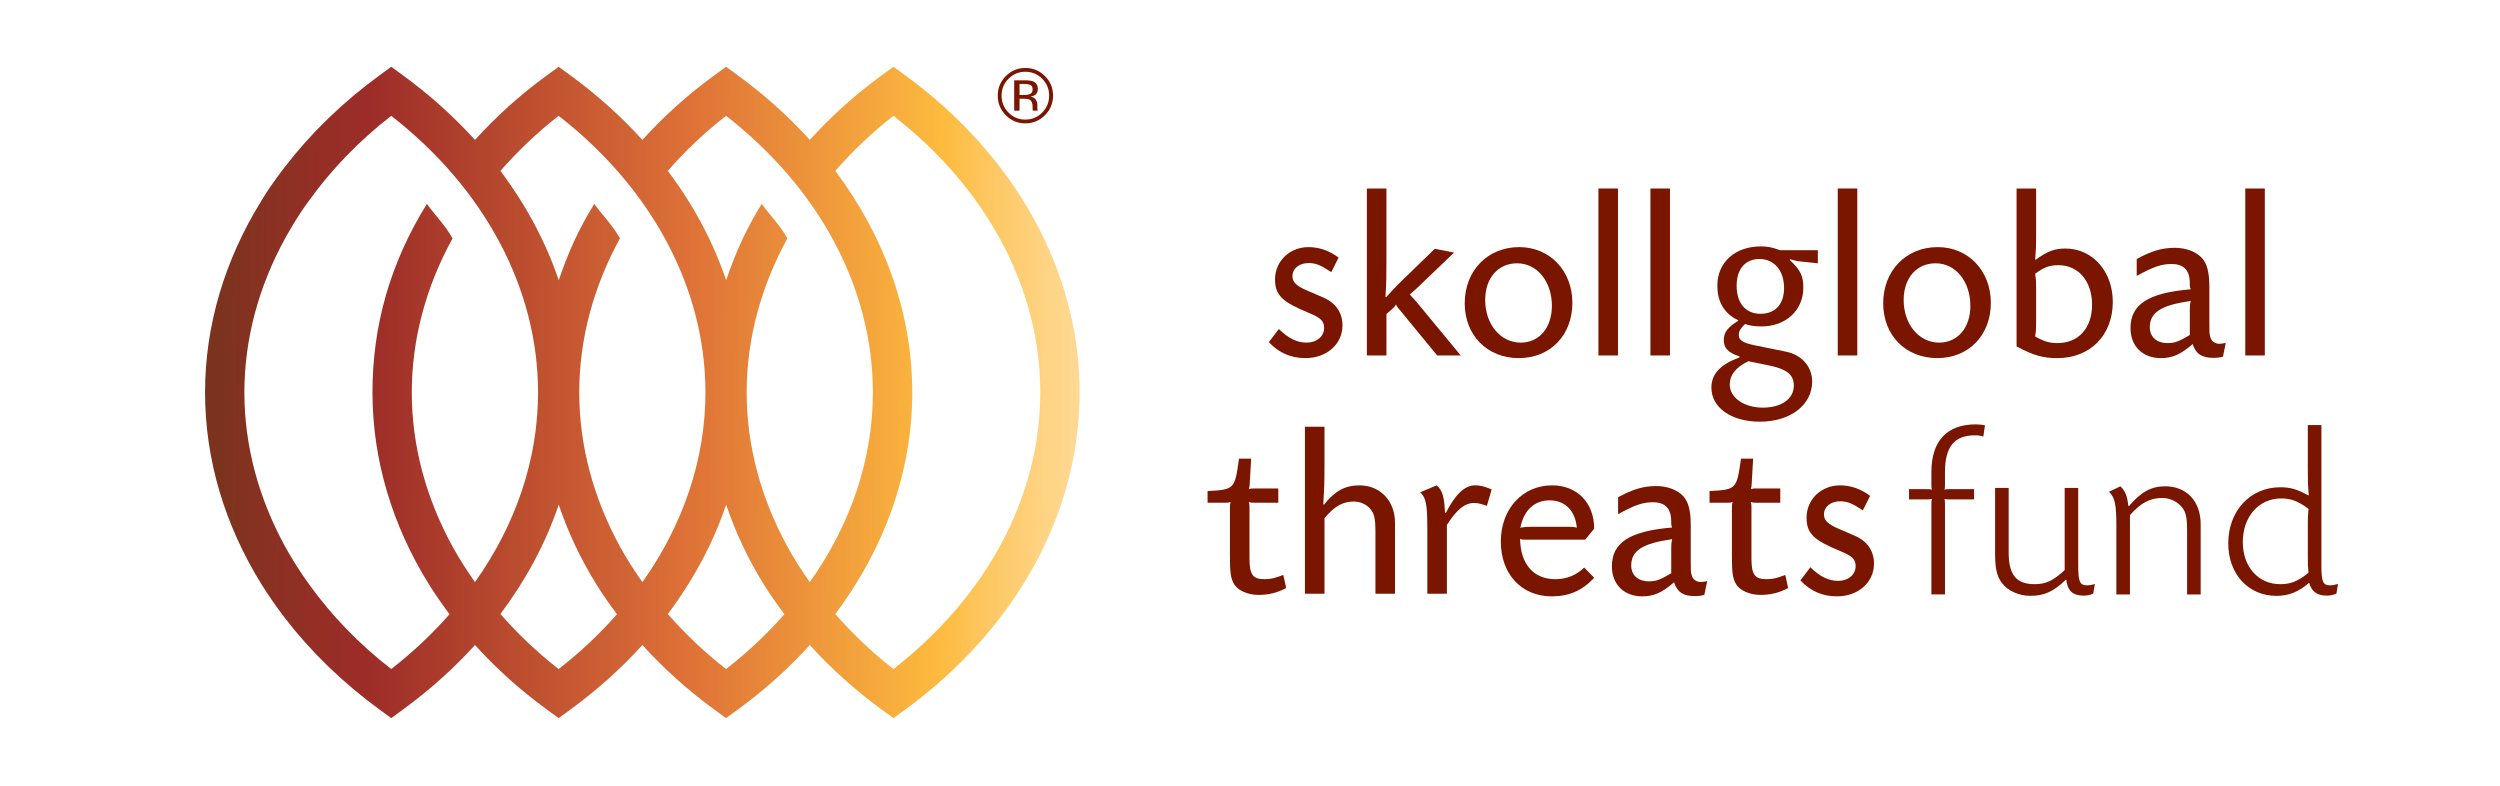
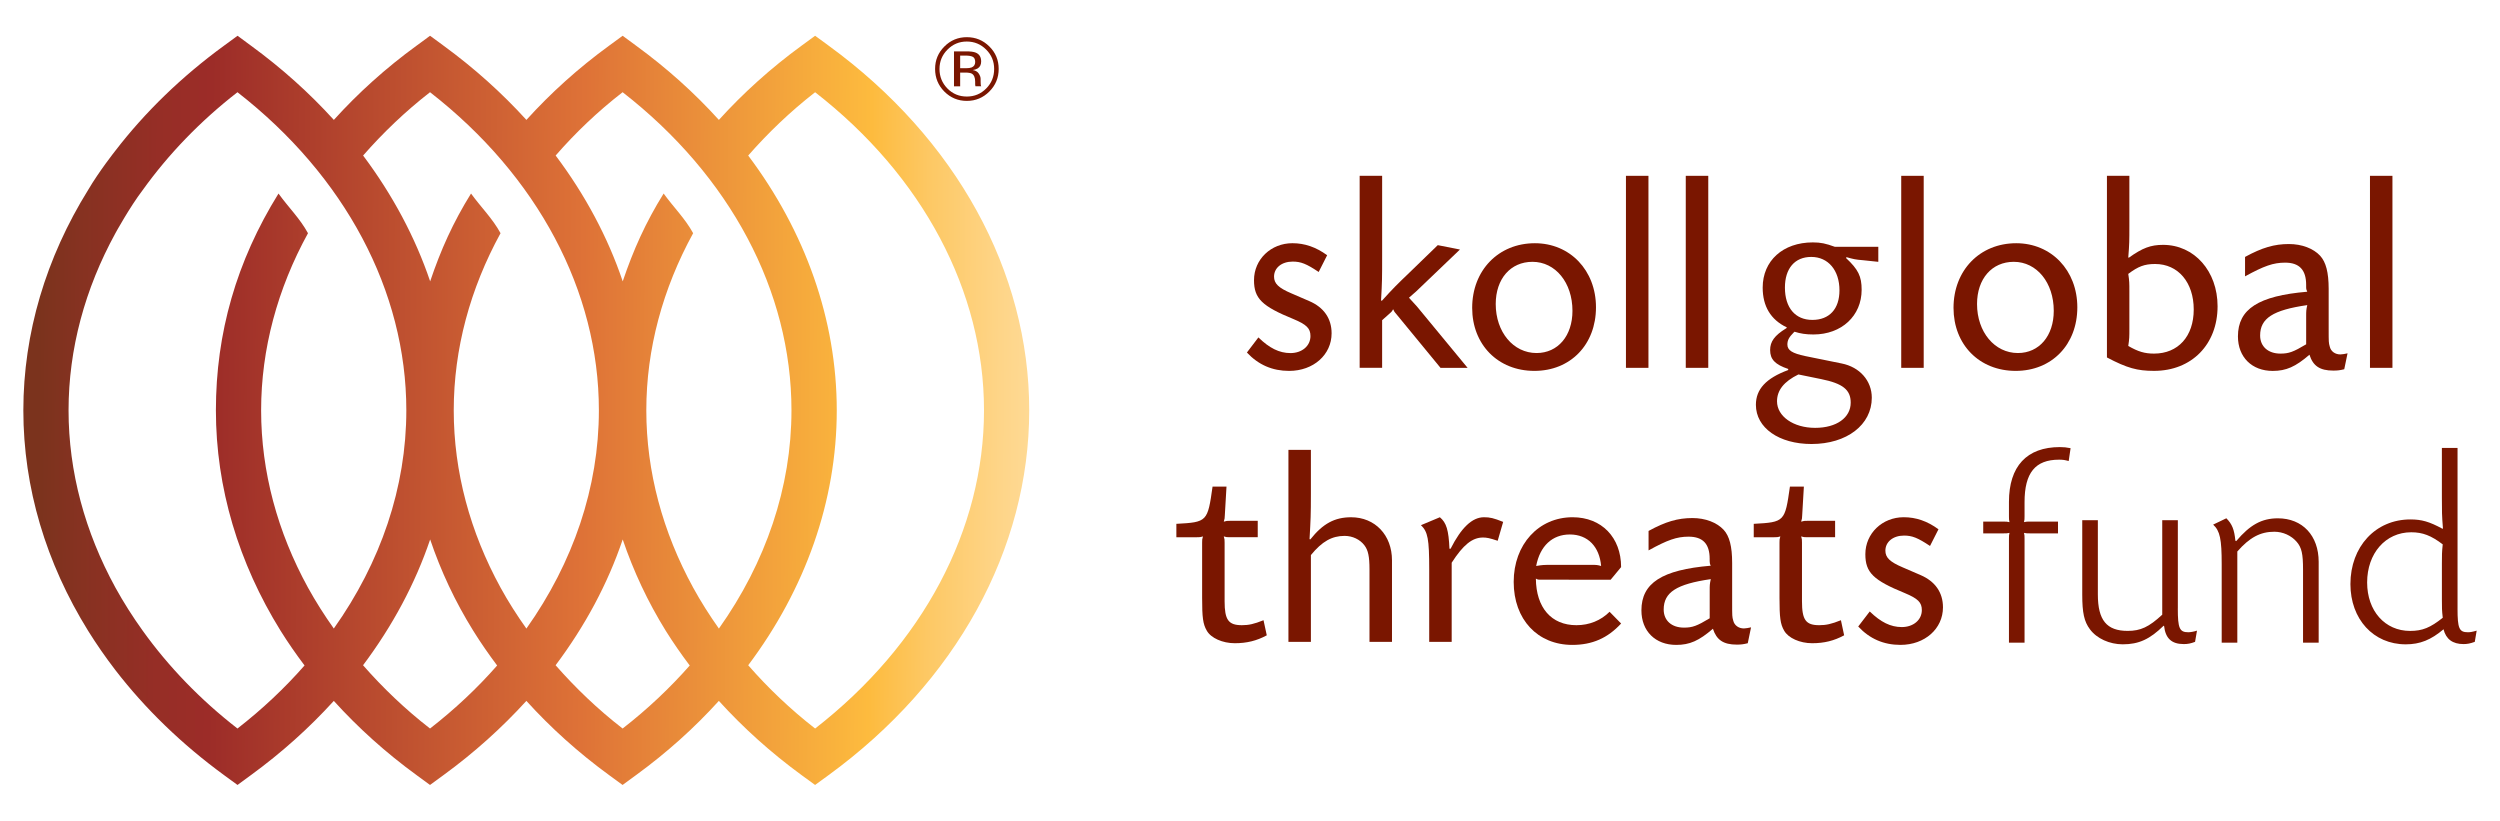
- <svg xmlns="http://www.w3.org/2000/svg" version="1.1" id="Layer_1" x="0px" y="0px" width="630.074px" height="197.99px" viewBox="0 0 630.074 197.99" enable-background="new 0 0 630.074 197.99" xml:space="preserve">
+ <svg xmlns="http://www.w3.org/2000/svg" version="1.1" id="Layer_1" x="0px" y="0px" width="154.333px" height="50.667px" viewBox="0 0 154.333 50.667" enable-background="new 0 0 154.333 50.667" xml:space="preserve">
  <g>
-     <linearGradient id="SVGID_1_" gradientUnits="userSpaceOnUse" x1="95.935" y1="-44.583" x2="701.434" y2="-48.215" gradientTransform="matrix(1 0 0 -1 -156 52.9902)">
+     <linearGradient id="SVGID_1_" gradientUnits="userSpaceOnUse" x1="415.962" y1="383.968" x2="586.542" y2="384.991" gradientTransform="matrix(1 0 0 1 -446 -359.0098)">
      <stop offset="0.19" style="stop-color:#7B331D" />
      <stop offset="0.205" style="stop-color:#863221" />
      <stop offset="0.233" style="stop-color:#962E26" />
      <stop offset="0.252" style="stop-color:#9C2C28" />
      <stop offset="0.387" style="stop-color:#DE7237" />
      <stop offset="0.491" style="stop-color:#FDBB3E" />
      <stop offset="0.512" style="stop-color:#FDC864" />
      <stop offset="0.538" style="stop-color:#FED588" />
      <stop offset="0.567" style="stop-color:#FEE0A8" />
      <stop offset="0.598" style="stop-color:#FEEAC4" />
      <stop offset="0.634" style="stop-color:#FFF2DA" />
      <stop offset="0.675" style="stop-color:#FFF8EB" />
      <stop offset="0.727" style="stop-color:#FFFCF6" />
      <stop offset="0.799" style="stop-color:#FFFEFD" />
      <stop offset="1" style="stop-color:#FFFFFF" />
    </linearGradient>
-     <path fill="url(#SVGID_1_)" d="M228.107,18.963l-2.928-2.139l-2.936,2.139c-6.773,4.934-12.834,10.422-18.153,16.296   c-5.31-5.874-11.38-11.343-18.182-16.296l-2.917-2.139l-2.927,2.139c-6.782,4.934-12.843,10.422-18.153,16.296   c-5.338-5.874-11.399-11.343-18.191-16.296l-2.926-2.139l-2.919,2.139c-6.792,4.934-12.852,10.422-18.163,16.296   c-5.329-5.874-11.397-11.343-18.191-16.296l-2.917-2.139l-2.926,2.139c-9.308,6.792-17.301,14.56-23.821,23.032   c0,0-3.537,4.447-5.985,8.622C56.659,65.449,51.677,81.98,51.677,98.905c0,16.934,4.982,33.446,14.195,48.297   c1.828,2.938,3.828,5.816,5.985,8.622c6.521,8.461,14.514,16.231,23.821,23.032l2.926,2.129l2.917-2.129   c6.794-4.953,12.862-10.424,18.191-16.287c5.312,5.863,11.371,11.342,18.163,16.287l2.919,2.129l2.926-2.129   c6.792-4.953,12.853-10.424,18.191-16.287c5.31,5.863,11.371,11.342,18.153,16.287l2.927,2.129l2.917-2.129   c6.802-4.953,12.872-10.424,18.182-16.287c5.319,5.863,11.38,11.342,18.153,16.287l2.936,2.129l2.928-2.129   c27.968-20.388,43.991-49.526,43.991-79.952C272.099,68.489,256.075,39.349,228.107,18.963z M182.991,29.189   c23.567,18.341,37.002,43.578,37.002,69.715c0,16.85-5.611,33.324-15.902,47.809c-2.074-2.926-3.968-5.91-5.647-8.968   c-6.661-12.18-10.263-25.389-10.263-38.841c0-13.463,3.603-26.663,10.263-38.822c-1.783-3.246-4.25-5.628-6.465-8.696   c-3.968,6.389-6.623,12.327-8.968,19.251c-3.265-9.701-8.246-18.989-14.701-27.573C172.634,38.102,177.475,33.477,182.991,29.189z    M140.793,29.189c23.565,18.341,37,43.578,37,69.715c0,16.85-5.61,33.324-15.883,47.809c-2.083-2.926-3.987-5.91-5.667-8.968   c-6.661-12.18-10.253-25.389-10.253-38.841c0-13.463,3.593-26.663,10.253-38.822c-1.773-3.246-4.249-5.628-6.465-8.696   c-3.958,6.389-6.623,12.327-8.959,19.251c-3.274-9.701-8.255-18.989-14.69-27.573C130.454,38.129,135.313,33.448,140.793,29.189z    M98.603,168.619c-8.219-6.369-15.151-13.613-20.752-21.418c-2.214-3.078-4.212-6.229-5.996-9.456   c-6.67-12.18-10.263-25.389-10.263-38.841c0-13.463,3.593-26.663,10.263-38.822c0,0,3.125-5.704,5.996-9.466   c5.601-7.806,12.533-15.049,20.752-21.428c23.548,18.341,37.002,43.578,37.002,69.715c0,16.85-5.611,33.325-15.894,47.809   c-2.073-2.926-3.968-5.91-5.656-8.968c-6.68-12.179-10.274-25.39-10.274-38.841c0-13.463,3.594-26.663,10.274-38.822   c-1.774-3.246-4.259-5.628-6.465-8.696c-9.212,14.842-13.716,30.593-13.716,47.518c0,16.934,4.962,33.446,14.185,48.297   c1.613,2.581,3.377,5.121,5.235,7.601C108.97,159.735,104.063,164.369,98.603,168.619z M140.793,168.619   c-5.479-4.25-10.339-8.921-14.674-13.864c6.445-8.595,11.427-17.883,14.701-27.564c2.337,6.916,5.471,13.613,9.448,20.012   c1.605,2.581,3.368,5.121,5.227,7.601C151.167,159.735,146.271,164.369,140.793,168.619z M182.991,168.619   c-5.479-4.25-10.338-8.921-14.682-13.864c6.463-8.604,11.436-17.883,14.701-27.564c2.346,6.916,5.469,13.613,9.438,20.012   c1.614,2.581,3.378,5.121,5.254,7.601C193.348,159.735,188.47,164.369,182.991,168.619z M225.18,168.619   c-5.469-4.25-10.338-8.921-14.663-13.864c12.524-16.691,19.401-35.999,19.401-55.851s-6.877-39.159-19.401-55.84   c4.325-4.935,9.193-9.617,14.663-13.875c23.577,18.341,37.002,43.578,37.002,69.715   C262.182,125.054,248.757,150.278,225.18,168.619z" />
+     <path fill="url(#SVGID_1_)" d="M51.146,2.812L50.32,2.208l-0.826,0.604c-1.908,1.391-3.615,2.936-5.115,4.59   c-1.496-1.654-3.205-3.193-5.121-4.59l-0.822-0.604l-0.824,0.604c-1.91,1.391-3.619,2.936-5.115,4.59   c-1.504-1.654-3.211-3.193-5.125-4.59l-0.824-0.604l-0.822,0.604c-1.914,1.391-3.621,2.936-5.117,4.59   c-1.5-1.654-3.211-3.193-5.125-4.59l-0.82-0.604l-0.824,0.604C11.215,4.726,8.963,6.913,7.125,9.3c0,0-0.996,1.254-1.686,2.428   c-2.596,4.18-3.998,8.838-3.998,13.607s1.402,9.42,3.998,13.605c0.516,0.828,1.078,1.639,1.686,2.43   c1.838,2.383,4.09,4.57,6.713,6.486l0.824,0.602l0.82-0.602c1.914-1.395,3.625-2.936,5.125-4.588   c1.496,1.652,3.203,3.195,5.117,4.588l0.822,0.602l0.824-0.602c1.914-1.395,3.621-2.936,5.125-4.588   c1.496,1.652,3.205,3.195,5.115,4.588l0.824,0.602l0.822-0.602c1.916-1.395,3.625-2.936,5.121-4.588   c1.5,1.652,3.207,3.195,5.115,4.588l0.826,0.602l0.826-0.602c7.879-5.742,12.393-13.953,12.393-22.525   C63.539,16.765,59.025,8.554,51.146,2.812z M38.436,5.692c6.641,5.166,10.424,12.275,10.424,19.639c0,4.75-1.582,9.389-4.48,13.473   c-0.584-0.826-1.117-1.666-1.59-2.529c-1.877-3.43-2.891-7.152-2.891-10.943s1.014-7.51,2.891-10.936   c-0.502-0.916-1.197-1.586-1.822-2.449c-1.117,1.799-1.865,3.471-2.525,5.422c-0.92-2.732-2.324-5.348-4.141-7.768   C35.518,8.204,36.881,6.899,38.436,5.692z M26.547,5.692c6.639,5.166,10.424,12.275,10.424,19.639c0,4.75-1.58,9.389-4.475,13.473   c-0.588-0.826-1.123-1.666-1.596-2.529c-1.879-3.43-2.889-7.152-2.889-10.943s1.012-7.51,2.889-10.936   c-0.5-0.916-1.197-1.586-1.822-2.449c-1.115,1.799-1.865,3.471-2.523,5.422c-0.924-2.732-2.326-5.348-4.139-7.768   C23.635,8.21,25.004,6.892,26.547,5.692z M14.66,44.974c-2.314-1.795-4.268-3.836-5.846-6.033   c-0.623-0.867-1.188-1.758-1.689-2.666c-1.879-3.43-2.893-7.152-2.893-10.943s1.014-7.51,2.893-10.936c0,0,0.881-1.607,1.689-2.668   c1.578-2.197,3.531-4.238,5.846-6.035c6.635,5.166,10.424,12.275,10.424,19.639c0,4.75-1.58,9.389-4.477,13.469   c-0.584-0.822-1.117-1.662-1.594-2.525c-1.881-3.43-2.893-7.152-2.893-10.943s1.012-7.51,2.893-10.936   c-0.5-0.916-1.199-1.586-1.82-2.449c-2.596,4.18-3.865,8.619-3.865,13.385c0,4.771,1.398,9.424,3.996,13.609   c0.455,0.727,0.951,1.441,1.477,2.139C17.582,42.472,16.199,43.776,14.66,44.974z M26.547,44.974   c-1.543-1.197-2.912-2.512-4.135-3.906c1.816-2.422,3.221-5.039,4.143-7.766c0.658,1.947,1.541,3.836,2.662,5.639   c0.451,0.727,0.949,1.443,1.473,2.143C29.471,42.472,28.09,43.776,26.547,44.974z M38.436,44.974   c-1.545-1.197-2.912-2.512-4.137-3.906c1.82-2.424,3.223-5.039,4.143-7.766c0.66,1.947,1.541,3.836,2.658,5.639   c0.455,0.727,0.951,1.443,1.48,2.143C41.354,42.472,39.98,43.776,38.436,44.974z M50.32,44.974   c-1.539-1.197-2.912-2.512-4.131-3.906c3.529-4.701,5.467-10.141,5.467-15.736c0-5.592-1.938-11.031-5.467-15.73   c1.219-1.391,2.59-2.709,4.131-3.908c6.643,5.166,10.426,12.275,10.426,19.639C60.746,32.7,56.963,39.808,50.32,44.974z" />
    <g>
-       <path fill="#7A1600" d="M335.52,68.583c-2.703-1.802-3.903-2.28-5.705-2.28c-2.4,0-4.082,1.38-4.082,3.297    c0,1.501,0.959,2.463,3.783,3.665l3.901,1.679c3.235,1.378,4.926,3.841,4.926,7.083c0,4.682-3.97,8.228-9.308,8.228    c-3.668,0-6.727-1.323-9.25-4.024l2.523-3.303c2.401,2.341,4.56,3.424,7.027,3.424c2.514,0,4.38-1.562,4.38-3.724    c0-1.679-0.843-2.524-3.724-3.72c-6.906-2.819-8.643-4.503-8.643-8.524c0-4.564,3.717-8.104,8.406-8.104    c2.692,0,5.159,0.839,7.617,2.64L335.52,68.583z" />
-       <path fill="#7A1600" d="M349.422,47.511v17.708c0,4.563,0,5.521-0.244,9.602l0.188,0.065c2.514-2.767,3.112-3.367,6.183-6.304    l6.061-5.883l4.859,0.958l-9.662,9.246c-0.302,0.3-0.658,0.54-1.502,1.319c0.957,1.021,1.323,1.444,1.744,1.922l11.1,13.445    h-5.938l-9.662-11.766c-0.366-0.417-0.479-0.54-0.724-1.079c-0.244,0.479-0.355,0.601-0.779,0.962l-1.622,1.439v10.443h-4.926    V47.511H349.422z" />
-       <path fill="#7A1600" d="M396.283,76.322c0,8.167-5.581,13.932-13.499,13.932c-7.984,0-13.632-5.765-13.632-13.81    c0-8.223,5.76-14.166,13.742-14.166C390.58,62.279,396.283,68.222,396.283,76.322z M374.312,75.604    c0,6.123,3.847,10.747,8.949,10.747c4.682,0,7.862-3.781,7.862-9.246c0-6.183-3.724-10.746-8.765-10.746    C377.559,66.359,374.312,70.083,374.312,75.604z" />
-       <path fill="#7A1600" d="M407.776,47.511v42.078h-4.927V47.511H407.776z" />
-       <path fill="#7A1600" d="M420.883,47.511v42.078h-4.926V47.511H420.883z" />
-       <path fill="#7A1600" d="M439.608,81.848c-1.023,1.023-1.381,1.679-1.381,2.641c0,1.261,1.079,1.919,3.902,2.518l7.985,1.624    c3.959,0.779,6.604,3.781,6.604,7.505c0,5.939-5.469,10.143-13.21,10.143c-7.139,0-12.187-3.543-12.187-8.585    c0-3.419,2.225-5.82,7.083-7.623v-0.238c-2.88-0.962-3.958-2.102-3.958-4.143c0-1.863,0.956-3.186,3.479-4.743l0.18-0.123    l-0.058-0.121c-3.479-1.679-5.226-4.616-5.226-8.703c0-5.881,4.446-9.9,10.985-9.9c1.746,0,2.824,0.238,4.805,0.956h9.541v3.303    l-3.358-0.356c-1.623-0.123-2.103-0.244-3.604-0.667l-0.121,0.183c2.7,2.52,3.425,4.021,3.425,6.966    c0,5.699-4.382,9.786-10.564,9.786c-1.68,0-2.823-0.183-4.146-0.601L439.608,81.848z M440.632,91.033    c-3.181,1.558-4.684,3.48-4.684,5.883c0,3.302,3.604,5.821,8.342,5.821c4.682,0,7.805-2.219,7.805-5.521    c0-2.824-1.743-4.204-6.481-5.16L440.632,91.033z M437.685,72.001c0,4.443,2.28,7.084,6.006,7.084    c3.724,0,5.947-2.397,5.947-6.483c0-4.38-2.467-7.321-6.183-7.321C439.853,65.281,437.685,67.804,437.685,72.001z" />
-       <path fill="#7A1600" d="M468.091,47.511v42.078h-4.924V47.511H468.091z" />
-       <path fill="#7A1600" d="M501.753,76.322c0,8.167-5.582,13.932-13.501,13.932c-7.983,0-13.631-5.765-13.631-13.81    c0-8.223,5.76-14.166,13.743-14.166C496.05,62.279,501.753,68.222,501.753,76.322z M479.78,75.604    c0,6.123,3.848,10.747,8.951,10.747c4.682,0,7.861-3.781,7.861-9.246c0-6.183-3.725-10.746-8.763-10.746    C483.026,66.359,479.78,70.083,479.78,75.604z" />
-       <path fill="#7A1600" d="M513.16,47.511v10.925c0,3.302,0,4.02-0.244,6.966l0.123,0.055c3.002-2.157,4.803-2.819,7.506-2.819    c6.839,0,11.942,5.766,11.942,13.45c0,8.401-5.705,14.166-13.933,14.166c-3.659,0-5.882-0.6-10.318-2.945V47.511H513.16z     M513.16,80.948c0,1.923,0,2.223-0.244,3.841c2.159,1.263,3.604,1.68,5.64,1.68c5.282,0,8.706-3.78,8.706-9.663    c0-5.943-3.424-9.968-8.462-9.968c-2.347,0-3.725,0.543-5.884,2.167c0.244,1.618,0.244,1.979,0.244,3.837V80.948L513.16,80.948z" />
-       <path fill="#7A1600" d="M538.511,65.281c3.725-2.042,6.427-2.825,9.606-2.825c2.824,0,5.349,0.961,6.85,2.581    c1.257,1.383,1.856,3.602,1.856,7.266v8.701c0,3.002,0,3.068,0.234,3.904c0.244,1.083,1.201,1.745,2.347,1.745    c0.355,0,1.021-0.123,1.557-0.244l-0.714,3.48c-0.966,0.244-1.501,0.3-2.401,0.3c-2.943,0-4.444-1.017-5.225-3.48    c-3.061,2.646-5.104,3.546-8.041,3.546c-4.568,0-7.628-3.002-7.628-7.565c0-6,4.504-8.885,15.188-9.786    c-0.177-0.361-0.242-0.601-0.242-1.019v-0.482c0-3.297-1.501-4.864-4.615-4.864c-2.59,0-4.626,0.722-8.772,3.002V65.281    L538.511,65.281z M551.898,78.368c0-1.202,0-1.446,0.242-2.524c-7.506,1.079-10.328,2.881-10.328,6.661    c0,2.403,1.744,3.964,4.446,3.964c1.857,0,2.815-0.361,5.64-2.041V78.368z" />
-       <path fill="#7A1600" d="M570.802,47.511v42.078h-4.924V47.511H570.802z" />
-       <path fill="#7A1600" d="M322.169,126.701h-6.062c-0.656,0-0.779,0-1.378-0.179c0.179,0.603,0.179,0.726,0.179,1.379v12.846    c0,4.087,0.843,5.227,3.779,5.227c1.5,0,2.646-0.238,4.746-1.082l0.715,3.305c-2.215,1.201-4.383,1.736-7.021,1.736    c-2.645,0-5.225-1.136-6.125-2.761c-0.835-1.438-1.021-2.879-1.021-7.202v-12.066c0-0.654,0-0.777,0.187-1.381    c-0.601,0.18-0.722,0.18-1.388,0.18h-4.438v-2.941c6.782-0.359,6.838-0.477,7.928-8.16h3.057l-0.365,6.299    c0,0.603-0.055,0.783-0.233,1.386c0.599-0.185,0.722-0.185,1.377-0.185h6.062L322.169,126.701L322.169,126.701z" />
-       <path fill="#7A1600" d="M333.811,107.554v9.605c0,4.738-0.057,5.699-0.299,9.966l0.178,0.056c2.759-3.48,5.348-4.857,8.94-4.857    c5.226,0,8.949,3.902,8.949,9.424v17.885h-4.927v-15.902c0-2.824-0.299-4.203-1.133-5.281c-0.969-1.266-2.59-2.045-4.326-2.045    c-2.758,0-4.926,1.203-7.383,4.205v19.023h-4.925v-42.076h4.925V107.554z" />
-       <path fill="#7A1600" d="M364.424,129.228c2.336-4.625,4.737-6.904,7.316-6.904c1.324,0,2.102,0.178,4.203,1.02l-1.201,4.141    c-1.801-0.604-2.401-0.719-3.235-0.719c-2.346,0-4.325,1.618-6.85,5.521v17.347h-4.925v-15.902c0-6.664-0.301-8.227-1.801-9.666    l4.146-1.739c1.444,1.198,1.923,2.823,2.103,6.903H364.424L364.424,129.228z" />
-       <path fill="#7A1600" d="M384.199,136.009c-0.545,0-0.665,0-1.088-0.242c0.065,6.363,3.367,10.207,8.884,10.207    c2.823,0,5.349-1.022,7.271-2.942l2.517,2.581c-2.938,3.186-6.306,4.686-10.688,4.686c-7.617,0-12.843-5.586-12.843-13.809    c0-8.225,5.461-14.166,12.91-14.166c6.358,0,10.62,4.439,10.62,10.924l-2.28,2.763L384.199,136.009L384.199,136.009z     M395.421,132.765c0.956,0,1.145,0,1.979,0.241c-0.356-4.259-2.938-6.903-6.842-6.903c-3.845,0-6.548,2.521-7.382,6.903    c1.378-0.241,1.679-0.241,3.237-0.241H395.421z" />
-       <path fill="#7A1600" d="M407.812,125.324c3.726-2.041,6.418-2.824,9.607-2.824c2.814,0,5.338,0.962,6.839,2.578    c1.258,1.386,1.858,3.604,1.858,7.269v8.701c0,3.002,0,3.066,0.242,3.902c0.246,1.082,1.2,1.744,2.348,1.744    c0.354,0,1.012-0.121,1.557-0.244l-0.724,3.48c-0.956,0.242-1.5,0.301-2.4,0.301c-2.938,0-4.438-1.02-5.227-3.48    c-3.058,2.646-5.095,3.546-8.04,3.546c-4.559,0-7.627-3.002-7.627-7.565c0-6,4.504-8.885,15.188-9.785    c-0.179-0.36-0.234-0.6-0.234-1.019v-0.481c0-3.299-1.501-4.864-4.625-4.864c-2.581,0-4.624,0.722-8.765,3.002v-4.26H407.812z     M421.201,138.411c0-1.201,0-1.444,0.234-2.525c-7.506,1.081-10.319,2.883-10.319,6.662c0,2.402,1.735,3.965,4.438,3.965    c1.867,0,2.823-0.359,5.647-2.041V138.411L421.201,138.411z" />
-       <path fill="#7A1600" d="M448.681,126.701h-6.062c-0.656,0-0.777,0-1.378-0.179c0.178,0.603,0.178,0.726,0.178,1.379v12.846    c0,4.087,0.844,5.227,3.781,5.227c1.5,0,2.646-0.238,4.748-1.082l0.711,3.305c-2.214,1.201-4.38,1.736-7.018,1.736    c-2.646,0-5.226-1.136-6.127-2.761c-0.833-1.438-1.021-2.879-1.021-7.202v-12.066c0-0.654,0-0.777,0.188-1.381    c-0.603,0.18-0.724,0.18-1.389,0.18h-4.439v-2.941c6.784-0.359,6.84-0.477,7.929-8.16h3.06l-0.365,6.299    c0,0.603-0.058,0.783-0.234,1.386c0.601-0.185,0.722-0.185,1.378-0.185h6.062L448.681,126.701L448.681,126.701z" />
-       <path fill="#7A1600" d="M469.479,128.624c-2.7-1.801-3.901-2.279-5.702-2.279c-2.401,0-4.081,1.379-4.081,3.301    c0,1.5,0.956,2.461,3.778,3.662l3.904,1.678c3.236,1.381,4.926,3.845,4.926,7.084c0,4.683-3.97,8.229-9.308,8.229    c-3.669,0-6.728-1.32-9.251-4.025l2.523-3.299c2.401,2.338,4.56,3.422,7.026,3.422c2.515,0,4.382-1.561,4.382-3.725    c0-1.681-0.845-2.521-3.725-3.721c-6.906-2.818-8.642-4.502-8.642-8.521c0-4.564,3.716-8.104,8.405-8.104    c2.692,0,5.161,0.839,7.618,2.64L469.479,128.624z" />
-       <path fill="#7A1600" d="M497.521,125.862h-6.127c-0.656,0-0.777,0-1.321-0.117c0.121,0.535,0.121,0.656,0.121,1.318v22.75h-3.426    v-22.75c0-0.662,0-0.783,0.123-1.318c-0.545,0.117-0.656,0.117-1.321,0.117h-4.438v-2.579h4.438c0.665,0,0.776,0,1.321,0.116    c-0.123-0.541-0.123-0.656-0.123-1.317v-3.119c0-7.808,3.904-12.008,11.166-12.008c0.844,0,1.443,0.062,2.345,0.239l-0.421,2.817    c-0.836-0.233-1.26-0.302-2.103-0.302c-5.217,0-7.562,2.887-7.562,9.309v3.062c0,0.661,0,0.777-0.121,1.318    c0.544-0.117,0.665-0.117,1.321-0.117h6.127V125.862z" />
-       <path fill="#7A1600" d="M523.771,142.313c0,4.319,0.364,5.215,2.288,5.215c0.414,0,1.191-0.116,1.915-0.356l-0.423,2.459    c-0.957,0.365-1.612,0.484-2.458,0.484c-2.703,0-4.024-1.263-4.325-3.964l-0.111-0.059c-3.002,2.938-5.403,4.08-8.951,4.08    c-2.879,0-5.703-1.26-7.204-3.3c-1.257-1.681-1.68-3.604-1.68-7.562v-16.33h3.425v16.263c0,5.647,1.924,7.985,6.539,7.985    c2.824,0,4.625-0.836,7.571-3.537v-20.711h3.413L523.771,142.313L523.771,142.313z" />
-       <path fill="#7A1600" d="M536.568,127.546c3.002-3.546,5.582-4.986,9.119-4.986c5.403,0,8.949,3.785,8.949,9.547v17.709h-3.425    v-16.027c0-3.421-0.299-4.807-1.379-6.062c-1.2-1.379-3.003-2.223-4.925-2.223c-3.06,0-5.405,1.262-8.098,4.324v19.988h-3.425    v-17.229c0-5.46-0.364-7.261-1.866-8.642l2.891-1.385c1.257,1.262,1.734,2.465,1.979,4.922L536.568,127.546z" />
-       <path fill="#7A1600" d="M585.062,142.313c0,4.381,0.355,5.215,2.279,5.215c0.412,0,0.9-0.057,1.913-0.356l-0.412,2.459    c-1.022,0.365-1.624,0.484-2.467,0.484c-2.403,0-3.839-1.084-4.383-3.241c-2.758,2.339-5.159,3.3-8.284,3.3    c-7.083,0-12.121-5.524-12.121-13.207c0-8.22,5.518-14.168,13.146-14.168c2.458,0,4.146,0.484,7.026,2.046l0.112-0.063    c-0.235-2.938-0.235-3.66-0.235-6.901v-10.746h3.426V142.313L585.062,142.313z M581.638,132.526c0-2.043,0-2.461,0.18-4.262    c-2.524-1.921-4.382-2.644-6.904-2.644c-5.64,0-9.663,4.622-9.663,10.987c0,6.238,3.902,10.621,9.428,10.621    c2.702,0,4.438-0.72,7.141-2.883c-0.18-1.679-0.18-2.103-0.18-4.08L581.638,132.526L581.638,132.526z" />
+       <path fill="#7A1600" d="M81.406,16.79c-0.76-0.508-1.1-0.641-1.605-0.641c-0.678,0-1.15,0.387-1.15,0.928    c0,0.422,0.27,0.693,1.066,1.031l1.098,0.475c0.912,0.387,1.389,1.082,1.389,1.994c0,1.32-1.119,2.32-2.623,2.32    c-1.033,0-1.896-0.375-2.605-1.135l0.709-0.932c0.678,0.66,1.287,0.967,1.982,0.967c0.707,0,1.232-0.441,1.232-1.051    c0-0.473-0.238-0.711-1.049-1.049c-1.945-0.793-2.436-1.268-2.436-2.4c0-1.287,1.049-2.283,2.369-2.283    c0.758,0,1.453,0.238,2.146,0.742L81.406,16.79z" />
+       <path fill="#7A1600" d="M85.324,10.854v4.988c0,1.287,0,1.555-0.068,2.707l0.053,0.018c0.707-0.781,0.877-0.949,1.74-1.777    l1.709-1.656l1.369,0.27l-2.723,2.605c-0.084,0.084-0.186,0.15-0.424,0.371c0.27,0.287,0.373,0.408,0.492,0.539l3.127,3.789    h-1.672l-2.723-3.314c-0.104-0.117-0.135-0.152-0.203-0.305c-0.07,0.137-0.102,0.17-0.221,0.271l-0.457,0.406v2.941h-1.387V10.854    H85.324z" />
+       <path fill="#7A1600" d="M98.525,18.97c0,2.301-1.57,3.926-3.803,3.926c-2.25,0-3.84-1.625-3.84-3.891    c0-2.316,1.623-3.99,3.871-3.99C96.92,15.015,98.525,16.688,98.525,18.97z M92.336,18.769c0,1.727,1.084,3.025,2.52,3.025    c1.32,0,2.217-1.062,2.217-2.604c0-1.742-1.049-3.027-2.469-3.027C93.252,16.163,92.336,17.212,92.336,18.769z" />
+       <path fill="#7A1600" d="M101.764,10.854v11.854h-1.389V10.854H101.764z" />
+       <path fill="#7A1600" d="M105.457,10.854v11.854h-1.389V10.854H105.457z" />
+       <path fill="#7A1600" d="M110.73,20.526c-0.287,0.289-0.389,0.475-0.389,0.744c0,0.357,0.305,0.541,1.102,0.711l2.248,0.457    c1.115,0.221,1.861,1.064,1.861,2.115c0,1.672-1.541,2.857-3.723,2.857c-2.01,0-3.432-1-3.432-2.42    c0-0.963,0.625-1.641,1.994-2.146v-0.068c-0.811-0.271-1.115-0.592-1.115-1.166c0-0.525,0.27-0.898,0.98-1.336l0.051-0.035    l-0.016-0.035c-0.982-0.473-1.475-1.299-1.475-2.451c0-1.656,1.252-2.789,3.096-2.789c0.492,0,0.795,0.068,1.354,0.27h2.688v0.93    l-0.945-0.1c-0.457-0.035-0.592-0.068-1.016-0.188l-0.033,0.051c0.76,0.711,0.965,1.133,0.965,1.963    c0,1.605-1.234,2.758-2.977,2.758c-0.473,0-0.795-0.053-1.166-0.17L110.73,20.526z M111.021,23.116    c-0.896,0.438-1.32,0.98-1.32,1.658c0,0.93,1.016,1.639,2.352,1.639c1.318,0,2.197-0.625,2.197-1.557    c0-0.795-0.49-1.184-1.826-1.453L111.021,23.116z M110.189,17.753c0,1.252,0.643,1.996,1.693,1.996    c1.049,0,1.674-0.674,1.674-1.826c0-1.234-0.693-2.062-1.74-2.062C110.799,15.86,110.189,16.571,110.189,17.753z" />
+       <path fill="#7A1600" d="M118.756,10.854v11.854h-1.387V10.854H118.756z" />
+       <path fill="#7A1600" d="M128.24,18.97c0,2.301-1.572,3.926-3.805,3.926c-2.25,0-3.838-1.625-3.838-3.891    c0-2.316,1.621-3.99,3.871-3.99C126.633,15.015,128.24,16.688,128.24,18.97z M122.049,18.769c0,1.727,1.086,3.025,2.521,3.025    c1.32,0,2.215-1.062,2.215-2.604c0-1.742-1.047-3.027-2.467-3.027C122.965,16.163,122.049,17.212,122.049,18.769z" />
+       <path fill="#7A1600" d="M131.453,10.854v3.078c0,0.93,0,1.133-0.068,1.961l0.035,0.016c0.844-0.605,1.352-0.793,2.115-0.793    c1.926,0,3.363,1.623,3.363,3.789c0,2.365-1.605,3.99-3.924,3.99c-1.031,0-1.658-0.17-2.906-0.828V10.854H131.453z     M131.453,20.274c0,0.541,0,0.625-0.068,1.082c0.609,0.354,1.016,0.473,1.59,0.473c1.488,0,2.451-1.064,2.451-2.723    c0-1.674-0.963-2.809-2.383-2.809c-0.662,0-1.049,0.154-1.658,0.611c0.068,0.455,0.068,0.557,0.068,1.08V20.274L131.453,20.274z" />
+       <path fill="#7A1600" d="M138.596,15.86c1.051-0.576,1.811-0.795,2.705-0.795c0.799,0,1.51,0.271,1.93,0.725    c0.355,0.391,0.525,1.018,0.525,2.049v2.451c0,0.846,0,0.865,0.066,1.1c0.068,0.307,0.336,0.49,0.66,0.49    c0.1,0,0.289-0.033,0.439-0.068l-0.203,0.982c-0.27,0.068-0.424,0.084-0.676,0.084c-0.83,0-1.254-0.287-1.471-0.98    c-0.863,0.744-1.441,1-2.268,1c-1.285,0-2.148-0.848-2.148-2.133c0-1.689,1.271-2.502,4.279-2.756    c-0.051-0.104-0.068-0.17-0.068-0.289v-0.135c0-0.928-0.424-1.371-1.299-1.371c-0.73,0-1.305,0.205-2.473,0.846V15.86    L138.596,15.86z M142.367,19.548c0-0.34,0-0.408,0.068-0.713c-2.115,0.305-2.91,0.812-2.91,1.877c0,0.678,0.492,1.117,1.252,1.117    c0.523,0,0.795-0.1,1.59-0.574V19.548z" />
+       <path fill="#7A1600" d="M147.693,10.854v11.854h-1.387V10.854H147.693z" />
+       <path fill="#7A1600" d="M77.646,33.165h-1.709c-0.184,0-0.219,0-0.389-0.053c0.051,0.17,0.051,0.207,0.051,0.391v3.619    c0,1.148,0.238,1.473,1.066,1.473c0.422,0,0.744-0.068,1.336-0.307l0.201,0.932c-0.623,0.338-1.234,0.488-1.977,0.488    c-0.746,0-1.473-0.318-1.727-0.777c-0.236-0.404-0.287-0.811-0.287-2.027v-3.4c0-0.184,0-0.219,0.051-0.391    c-0.168,0.053-0.203,0.053-0.391,0.053h-1.25v-0.828c1.912-0.102,1.928-0.137,2.234-2.299h0.861l-0.104,1.773    c0,0.17-0.016,0.221-0.064,0.391c0.168-0.051,0.203-0.051,0.387-0.051h1.709V33.165L77.646,33.165z" />
+       <path fill="#7A1600" d="M80.926,27.769v2.707c0,1.334-0.016,1.605-0.084,2.807l0.049,0.016c0.779-0.98,1.508-1.367,2.52-1.367    c1.473,0,2.521,1.1,2.521,2.656v5.037h-1.389v-4.479c0-0.797-0.084-1.186-0.318-1.488c-0.273-0.357-0.73-0.576-1.219-0.576    c-0.777,0-1.389,0.338-2.08,1.184v5.359h-1.387V27.771h1.387V27.769L80.926,27.769z" />
+       <path fill="#7A1600" d="M89.549,33.876c0.66-1.303,1.336-1.945,2.062-1.945c0.373,0,0.592,0.051,1.184,0.287l-0.338,1.166    c-0.508-0.17-0.678-0.201-0.91-0.201c-0.662,0-1.221,0.455-1.93,1.555v4.887H88.23v-4.479c0-1.877-0.086-2.318-0.51-2.725    l1.168-0.49c0.406,0.338,0.541,0.797,0.592,1.945H89.549L89.549,33.876z" />
+       <path fill="#7A1600" d="M95.121,35.786c-0.154,0-0.188,0-0.307-0.066c0.018,1.791,0.949,2.875,2.504,2.875    c0.795,0,1.508-0.289,2.047-0.828l0.711,0.725c-0.828,0.898-1.777,1.32-3.012,1.32c-2.146,0-3.619-1.572-3.619-3.889    c0-2.318,1.539-3.992,3.637-3.992c1.793,0,2.994,1.25,2.994,3.078l-0.645,0.779L95.121,35.786L95.121,35.786z M98.283,34.872    c0.27,0,0.322,0,0.559,0.068c-0.102-1.199-0.828-1.945-1.93-1.945c-1.084,0-1.844,0.709-2.08,1.945    c0.391-0.068,0.475-0.068,0.914-0.068H98.283z" />
+       <path fill="#7A1600" d="M101.773,32.776c1.051-0.576,1.809-0.795,2.707-0.795c0.793,0,1.504,0.27,1.928,0.727    c0.354,0.389,0.523,1.014,0.523,2.047v2.451c0,0.846,0,0.863,0.066,1.1c0.07,0.305,0.34,0.49,0.662,0.49    c0.1,0,0.285-0.033,0.439-0.068l-0.203,0.98c-0.271,0.068-0.424,0.086-0.678,0.086c-0.826,0-1.25-0.289-1.473-0.98    c-0.861,0.744-1.436,0.998-2.266,0.998c-1.283,0-2.148-0.846-2.148-2.131c0-1.691,1.27-2.504,4.279-2.758    c-0.051-0.1-0.066-0.168-0.066-0.285v-0.137c0-0.93-0.422-1.371-1.303-1.371c-0.725,0-1.303,0.203-2.469,0.848V32.776    L101.773,32.776L101.773,32.776z M105.545,36.462c0-0.338,0-0.404,0.068-0.711c-2.117,0.307-2.908,0.814-2.908,1.877    c0,0.678,0.488,1.117,1.25,1.117c0.525,0,0.797-0.1,1.59-0.576V36.462L105.545,36.462z" />
+       <path fill="#7A1600" d="M113.287,33.165h-1.707c-0.186,0-0.219,0-0.387-0.053c0.049,0.17,0.049,0.207,0.049,0.391v3.619    c0,1.148,0.236,1.473,1.064,1.473c0.424,0,0.746-0.068,1.34-0.307l0.199,0.932c-0.625,0.338-1.232,0.488-1.979,0.488    s-1.471-0.318-1.725-0.777c-0.236-0.404-0.287-0.811-0.287-2.027v-3.4c0-0.184,0-0.219,0.051-0.391    c-0.17,0.053-0.203,0.053-0.391,0.053h-1.25v-0.828c1.912-0.102,1.926-0.137,2.234-2.299h0.861l-0.104,1.773    c0,0.17-0.016,0.221-0.064,0.391c0.17-0.051,0.201-0.051,0.387-0.051h1.709L113.287,33.165L113.287,33.165z" />
+       <path fill="#7A1600" d="M119.146,33.704c-0.76-0.504-1.098-0.641-1.605-0.641c-0.678,0-1.15,0.389-1.15,0.93    c0,0.424,0.271,0.693,1.066,1.031l1.1,0.475c0.91,0.389,1.389,1.082,1.389,1.994c0,1.32-1.121,2.318-2.625,2.318    c-1.031,0-1.896-0.371-2.607-1.135l0.711-0.928c0.678,0.658,1.287,0.963,1.98,0.963c0.709,0,1.236-0.439,1.236-1.047    c0-0.475-0.238-0.711-1.051-1.051c-1.945-0.793-2.436-1.268-2.436-2.4c0-1.285,1.047-2.283,2.369-2.283    c0.758,0,1.455,0.238,2.145,0.744L119.146,33.704z" />
+       <path fill="#7A1600" d="M127.047,32.927h-1.727c-0.186,0-0.217,0-0.371-0.031c0.033,0.152,0.033,0.184,0.033,0.371v6.408h-0.963    v-6.408c0-0.188,0-0.219,0.033-0.371c-0.154,0.031-0.184,0.031-0.371,0.031h-1.25V32.2h1.25c0.188,0,0.217,0,0.371,0.035    c-0.033-0.154-0.033-0.188-0.033-0.373v-0.879c0-2.199,1.1-3.383,3.145-3.383c0.238,0,0.404,0.018,0.66,0.068l-0.117,0.793    c-0.236-0.064-0.355-0.084-0.592-0.084c-1.473,0-2.133,0.812-2.133,2.623v0.861c0,0.186,0,0.219-0.033,0.371    c0.152-0.033,0.186-0.033,0.371-0.033h1.727V32.927L127.047,32.927z" />
+       <path fill="#7A1600" d="M134.443,37.562c0,1.219,0.104,1.469,0.645,1.469c0.117,0,0.334-0.031,0.539-0.1l-0.119,0.693    c-0.27,0.102-0.453,0.137-0.693,0.137c-0.76,0-1.133-0.355-1.219-1.117l-0.029-0.016c-0.846,0.826-1.521,1.148-2.521,1.148    c-0.811,0-1.607-0.355-2.029-0.93c-0.355-0.473-0.473-1.016-0.473-2.131v-4.6h0.963v4.58c0,1.592,0.543,2.252,1.842,2.252    c0.797,0,1.305-0.236,2.133-1v-5.832h0.963V37.562L134.443,37.562z" />
+       <path fill="#7A1600" d="M138.049,33.403c0.846-1,1.574-1.406,2.57-1.406c1.521,0,2.52,1.066,2.52,2.689v4.988h-0.965v-4.514    c0-0.965-0.084-1.354-0.389-1.709c-0.336-0.389-0.846-0.625-1.387-0.625c-0.861,0-1.523,0.355-2.281,1.219v5.629h-0.965v-4.852    c0-1.539-0.104-2.047-0.527-2.436l0.814-0.391c0.355,0.355,0.49,0.693,0.559,1.387L138.049,33.403z" />
+       <path fill="#7A1600" d="M151.711,37.562c0,1.234,0.1,1.469,0.643,1.469c0.115,0,0.254-0.014,0.539-0.1l-0.117,0.693    c-0.287,0.102-0.459,0.137-0.695,0.137c-0.676,0-1.082-0.307-1.234-0.914c-0.777,0.658-1.453,0.93-2.334,0.93    c-1.994,0-3.414-1.555-3.414-3.719c0-2.316,1.553-3.992,3.703-3.992c0.693,0,1.168,0.135,1.98,0.576l0.029-0.018    c-0.066-0.83-0.066-1.033-0.066-1.945v-3.027h0.967V37.562L151.711,37.562z M150.746,34.804c0-0.574,0-0.691,0.051-1.199    c-0.713-0.543-1.236-0.746-1.945-0.746c-1.59,0-2.721,1.305-2.721,3.098c0,1.756,1.098,2.992,2.654,2.992    c0.764,0,1.25-0.205,2.014-0.812c-0.053-0.473-0.053-0.594-0.053-1.15V34.804L150.746,34.804z" />
    </g>
    <g>
-       <path fill="#7A1600" d="M263.357,29.038c-1.361,1.368-3.008,2.052-4.94,2.052c-1.931,0-3.575-0.685-4.93-2.052    c-1.349-1.362-2.024-3.011-2.024-4.95c0-1.919,0.681-3.56,2.043-4.921c1.355-1.355,2.993-2.033,4.911-2.033    c1.932,0,3.579,0.678,4.94,2.033c1.362,1.356,2.043,2.996,2.043,4.921C265.4,26.02,264.719,27.669,263.357,29.038z     M254.181,19.851c-1.167,1.171-1.748,2.587-1.748,4.247c0,1.672,0.579,3.097,1.738,4.275c1.165,1.178,2.581,1.767,4.246,1.767    c1.666,0,3.082-0.589,4.247-1.767c1.165-1.178,1.748-2.603,1.748-4.275c0-1.66-0.583-3.075-1.748-4.247    c-1.172-1.178-2.587-1.767-4.247-1.767C256.765,18.083,255.352,18.672,254.181,19.851z M258.285,20.24    c0.95,0,1.646,0.092,2.09,0.275c0.791,0.33,1.187,0.977,1.187,1.94c0,0.685-0.249,1.189-0.747,1.512    c-0.265,0.17-0.635,0.295-1.106,0.371c0.598,0.095,1.036,0.345,1.314,0.75c0.277,0.405,0.417,0.801,0.417,1.187v0.56    c0,0.177,0.006,0.367,0.018,0.568c0.013,0.203,0.035,0.336,0.067,0.399l0.047,0.095h-1.263c-0.006-0.025-0.013-0.051-0.019-0.076    c-0.006-0.025-0.013-0.054-0.019-0.084l-0.029-0.247v-0.605c0-0.884-0.24-1.469-0.722-1.753c-0.283-0.164-0.785-0.245-1.5-0.245    h-1.064v3.011h-1.351V20.24H258.285z M259.741,21.447c-0.339-0.19-0.884-0.285-1.634-0.285h-1.152v2.774h1.219    c0.571,0,1-0.057,1.286-0.171c0.527-0.209,0.791-0.608,0.791-1.197C260.251,22.01,260.082,21.637,259.741,21.447z" />
+       <path fill="#7A1600" d="M61.076,5.649c-0.383,0.385-0.848,0.58-1.391,0.58c-0.545,0-1.008-0.195-1.391-0.58    c-0.379-0.385-0.568-0.848-0.568-1.395c0-0.541,0.191-1.002,0.576-1.385c0.381-0.383,0.842-0.574,1.383-0.574    c0.543,0,1.008,0.191,1.391,0.574c0.385,0.379,0.576,0.842,0.576,1.385C61.652,4.8,61.461,5.265,61.076,5.649z M58.492,3.062    c-0.33,0.33-0.494,0.729-0.494,1.195c0,0.473,0.164,0.875,0.49,1.207c0.328,0.332,0.729,0.496,1.197,0.496    s0.867-0.164,1.195-0.496c0.33-0.332,0.492-0.734,0.492-1.207c0-0.467-0.162-0.865-0.492-1.195    c-0.33-0.332-0.729-0.498-1.195-0.498C59.221,2.563,58.822,2.729,58.492,3.062z M59.648,3.171c0.266,0,0.463,0.025,0.588,0.078    c0.223,0.092,0.334,0.275,0.334,0.545c0,0.193-0.068,0.336-0.209,0.426c-0.076,0.049-0.18,0.084-0.312,0.105    c0.168,0.025,0.293,0.096,0.371,0.213c0.076,0.113,0.117,0.225,0.117,0.332v0.158c0,0.051,0,0.104,0.006,0.16    c0.002,0.057,0.01,0.094,0.018,0.113l0.014,0.025h-0.357c-0.002-0.006-0.002-0.014-0.004-0.021    c-0.002-0.006-0.004-0.014-0.004-0.023l-0.01-0.07v-0.17c0-0.248-0.068-0.412-0.203-0.494c-0.08-0.045-0.223-0.068-0.422-0.068    h-0.301v0.848h-0.381V3.171H59.648z M60.059,3.511c-0.096-0.053-0.25-0.08-0.461-0.08h-0.324v0.781h0.344    c0.16,0,0.281-0.016,0.361-0.047c0.148-0.061,0.223-0.172,0.223-0.338C60.201,3.669,60.154,3.563,60.059,3.511z" />
    </g>
  </g>
</svg>
